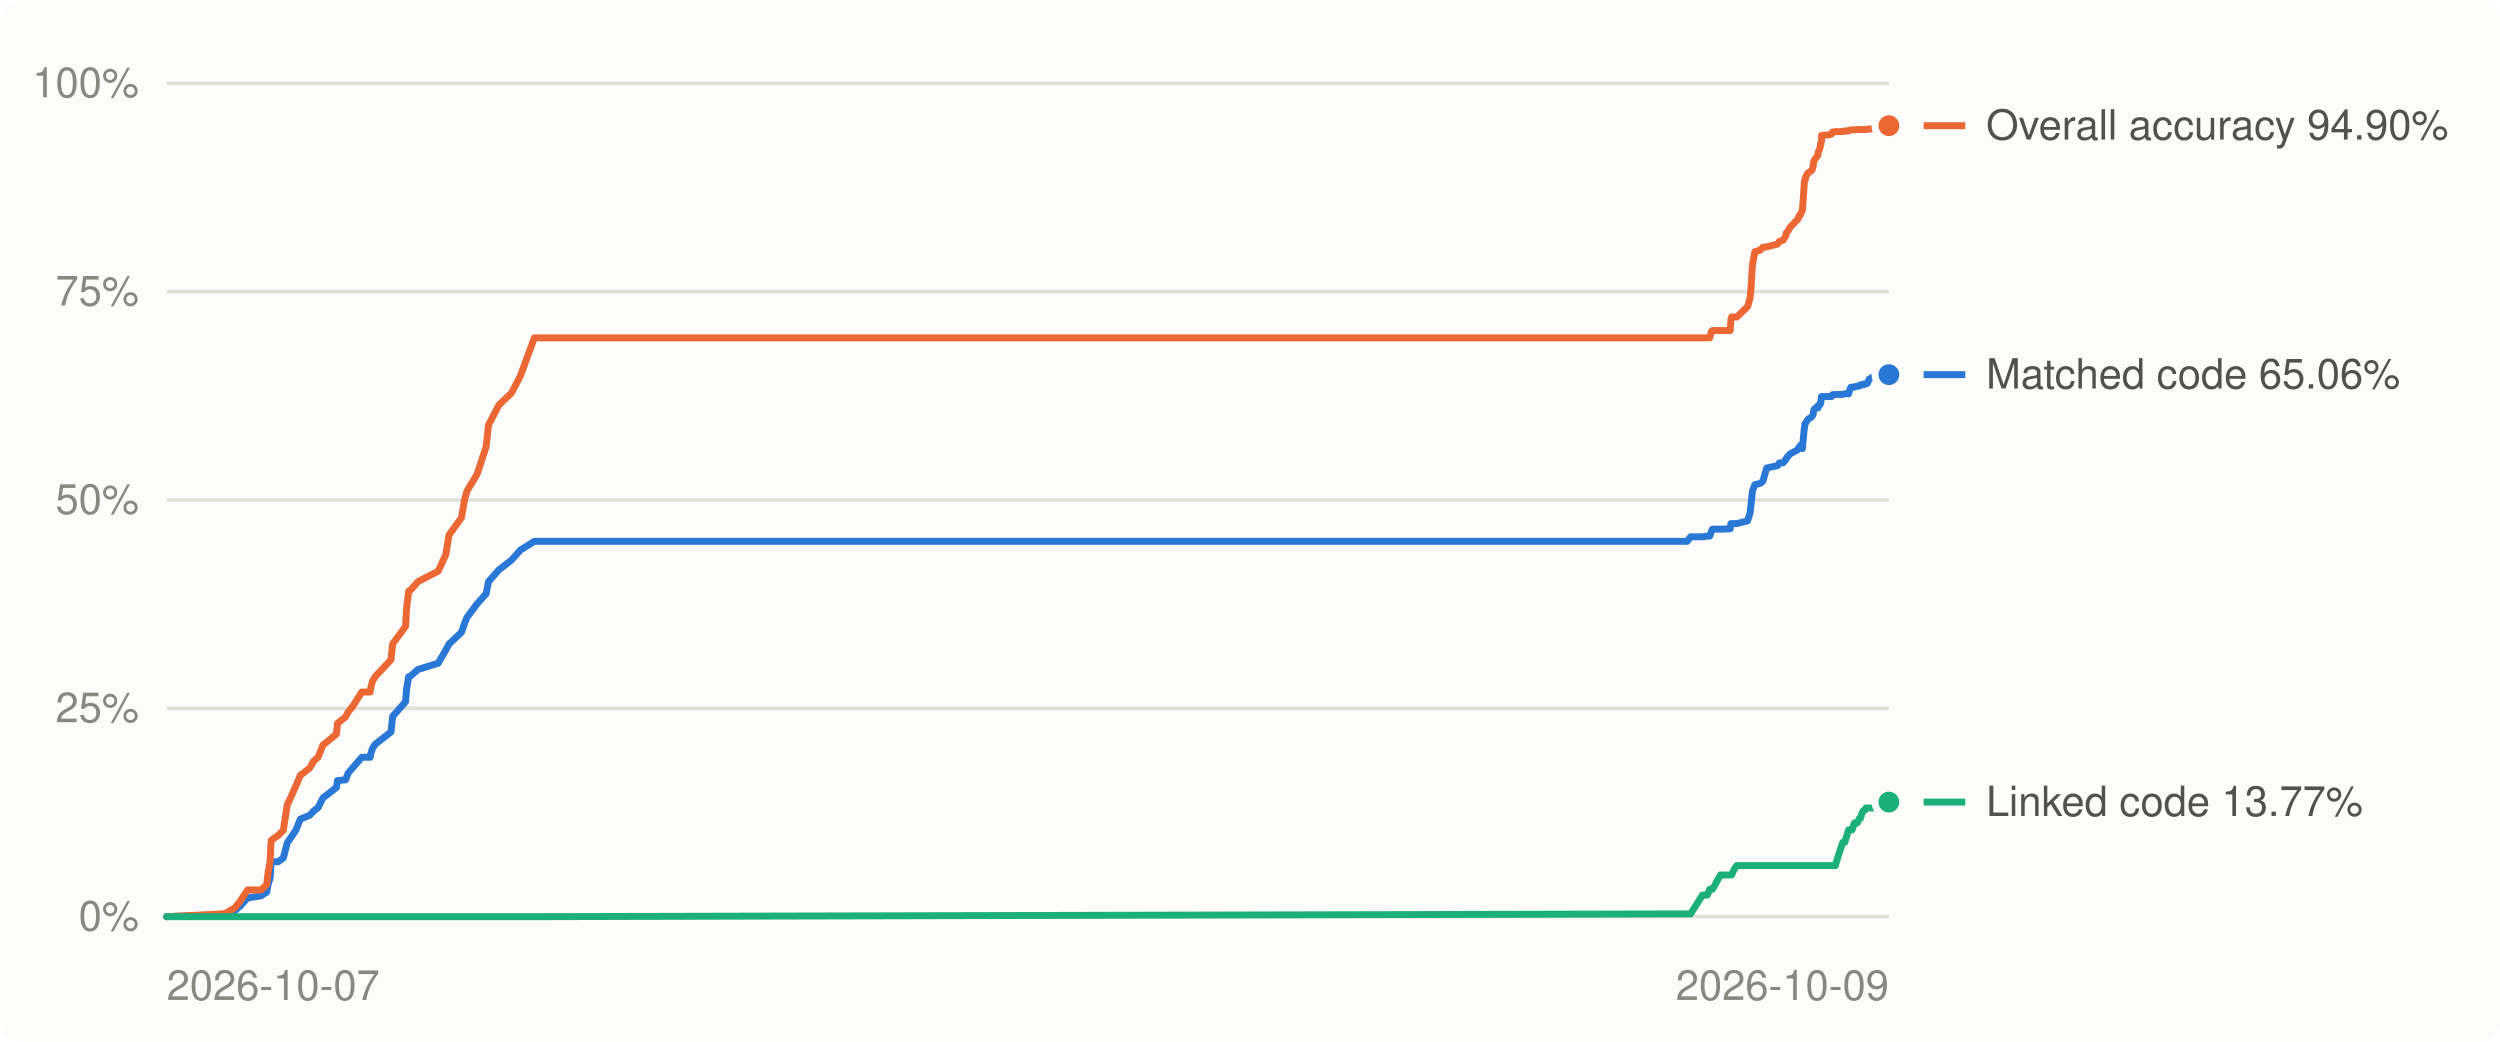
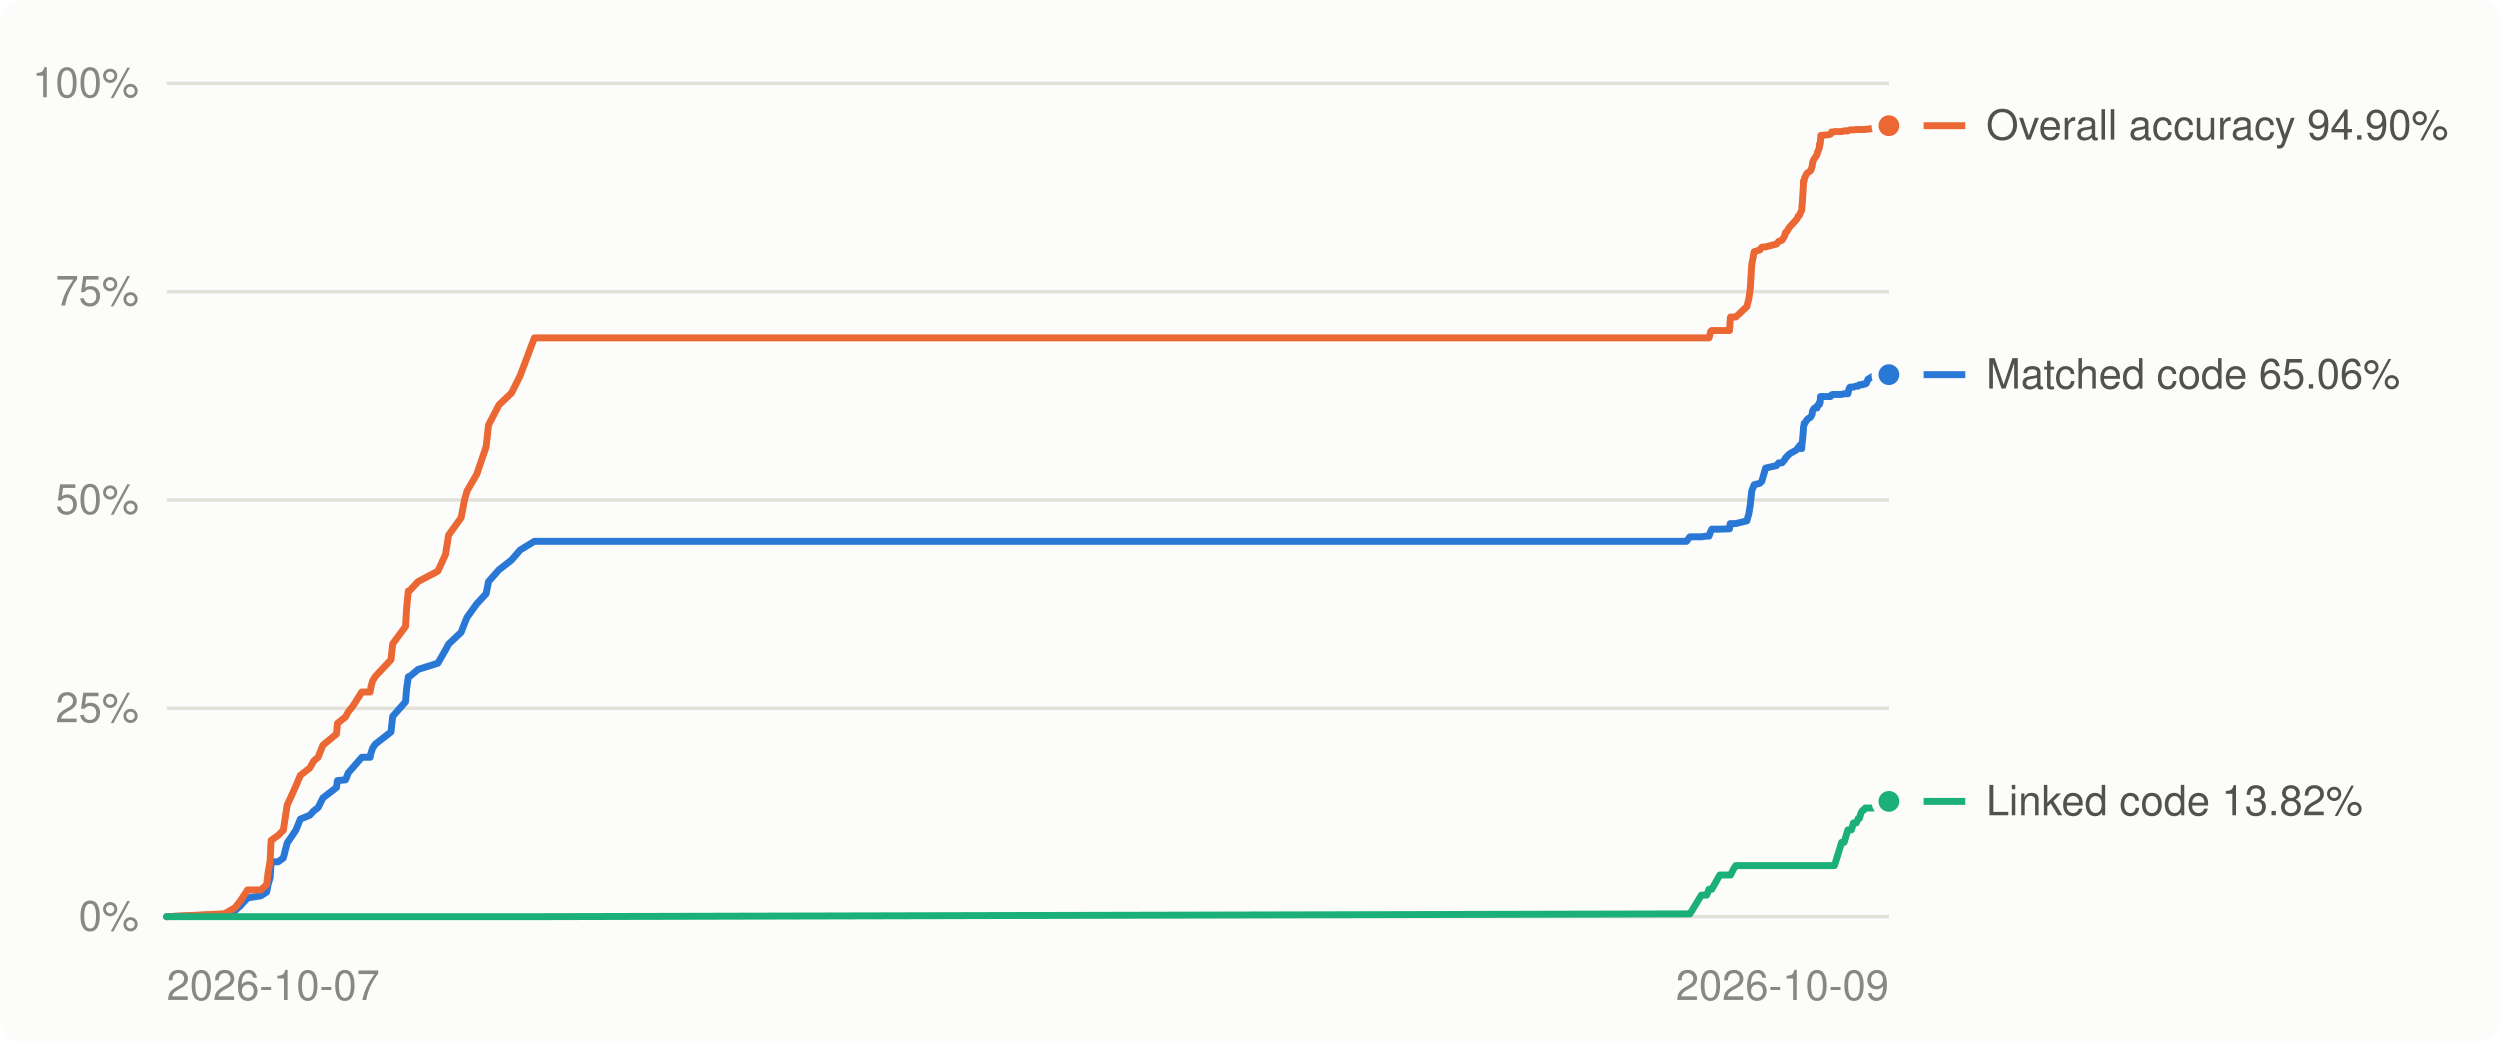
<svg xmlns="http://www.w3.org/2000/svg" viewBox="0 0 720 300" width="720" height="300" role="img" aria-label="Decompilation progress over time">
  <style>
.bg{fill:#fcfcfb}.grid{stroke:#e1e0d9}.muted{fill:#898781}.lbl{fill:#52514e}.ln0{stroke:#2a78d6}.dot0{fill:#2a78d6;stroke:#fcfcfb}.ln1{stroke:#eb6834}.dot1{fill:#eb6834;stroke:#fcfcfb}.ln2{stroke:#1baf7a}.dot2{fill:#1baf7a;stroke:#fcfcfb}
@media (prefers-color-scheme: dark){.bg{fill:#1a1a19}.grid{stroke:#2c2c2a}.muted{fill:#898781}.lbl{fill:#c3c2b7}.ln0{stroke:#3987e5}.dot0{fill:#3987e5;stroke:#1a1a19}.ln1{stroke:#d95926}.dot1{fill:#d95926;stroke:#1a1a19}.ln2{stroke:#199e70}.dot2{fill:#199e70;stroke:#1a1a19}}
text{font:12px -apple-system,BlinkMacSystemFont,'Segoe UI',Helvetica,Arial,sans-serif}
</style>
  <rect class="bg" width="720" height="300" rx="6" />
  <line x1="48" x2="544" y1="264.0" y2="264.0" class="grid" stroke-width="1" />
  <text x="40" y="268.0" class="muted" text-anchor="end">0%</text>
  <line x1="48" x2="544" y1="204.0" y2="204.0" class="grid" stroke-width="1" />
  <text x="40" y="208.0" class="muted" text-anchor="end">25%</text>
  <line x1="48" x2="544" y1="144.0" y2="144.0" class="grid" stroke-width="1" />
  <text x="40" y="148.0" class="muted" text-anchor="end">50%</text>
  <line x1="48" x2="544" y1="84.0" y2="84.0" class="grid" stroke-width="1" />
  <text x="40" y="88.0" class="muted" text-anchor="end">75%</text>
  <line x1="48" x2="544" y1="24.0" y2="24.0" class="grid" stroke-width="1" />
  <text x="40" y="28.0" class="muted" text-anchor="end">100%</text>
  <text class="muted" x="48.0" y="288" text-anchor="start">2026-10-07</text>
  <text class="muted" x="544.0" y="288" text-anchor="end">2026-10-09</text>
-   <polyline points="48.0,264.0 64.0,263.4 64.8,263.3 67.7,262.2 69.2,260.9 71.3,258.6 75.2,258.0 76.8,256.9 77.2,254.8 77.8,252.8 78.0,249.7 78.1,248.2 80.1,248.2 81.6,247.1 82.7,242.8 85.2,239.1 86.5,235.9 89.2,234.8 90.4,233.5 91.6,232.6 93.0,229.8 96.9,226.8 97.2,224.8 99.5,224.6 100.3,222.6 101.6,221.1 104.2,218.1 106.6,218.1 106.8,217.0 107.3,215.5 108.1,214.3 112.6,210.8 113.1,206.3 116.8,202.1 117.1,198.4 117.7,194.9 118.0,194.9 120.4,192.8 126.2,191.0 128.4,187.2 129.3,185.5 132.9,182.1 133.8,179.5 134.5,177.8 137.4,173.9 140.0,171.0 140.7,167.5 143.7,164.1 147.3,161.3 149.9,158.4 153.9,155.9 485.9,155.9 486.9,154.6 490.3,154.6 491.7,154.4 492.4,154.4 492.9,153.0 493.2,152.4 495.5,152.4 498.3,152.3 498.5,150.8 498.7,150.8 499.4,150.8 500.2,150.8 503.3,150.0 504.0,147.8 504.3,145.3 504.7,141.4 505.4,139.6 507.0,139.2 507.7,138.6 508.8,134.8 511.9,134.1 512.5,133.3 513.5,133.3 514.3,132.4 514.5,131.9 514.9,131.5 515.0,131.4 515.3,131.0 515.6,130.7 517.8,129.5 518.1,128.8 518.4,128.7 518.6,128.2 519.1,129.2 519.2,127.6 519.3,127.0 519.6,123.7 519.7,123.1 519.8,122.2 519.9,121.9 520.0,121.9 520.6,120.9 520.9,120.6 521.6,120.2 521.9,119.9 522.2,119.3 522.3,118.4 522.4,118.0 522.9,117.5 523.6,117.5 523.6,116.8 524.2,116.5 524.3,115.9 524.4,115.9 524.6,114.2 524.6,114.2 525.8,114.2 526.9,114.2 527.5,114.2 527.7,113.7 527.8,113.7 528.3,113.6 528.6,113.6 528.9,113.6 530.7,113.6 531.3,113.4 532.4,113.4 532.8,112.0 533.1,111.5 533.4,111.5 534.1,111.5 534.1,111.4 534.9,111.2 535.5,111.2 535.8,110.8 536.2,110.8 536.7,110.8 536.7,110.6 537.2,110.6 537.3,110.6 537.4,110.6 537.8,110.4 538.3,109.2 540.0,108.2 543.4,108.2 543.6,107.9 543.7,107.9 543.9,107.9 544.0,107.9" fill="none" class="ln0" stroke-width="2" stroke-linejoin="round" stroke-linecap="round" />
-   <polyline points="48.0,264.0 64.0,263.2 64.8,263.1 67.7,261.4 69.2,259.5 71.3,256.3 75.2,256.3 76.8,254.8 77.2,251.4 77.8,247.9 78.0,243.5 78.1,242.0 80.1,240.6 81.6,239.1 82.7,231.9 85.2,226.4 86.5,223.3 89.2,221.2 90.4,219.1 91.6,218.1 93.0,214.6 96.9,211.4 97.2,208.3 99.5,206.5 100.3,205.0 101.6,203.4 104.2,199.3 106.6,199.3 106.8,198.0 107.3,196.1 108.1,194.8 112.6,190.0 113.1,185.4 116.8,180.4 117.1,175.2 117.7,170.2 118.0,170.2 120.4,167.5 126.2,164.5 128.4,159.7 129.3,154.1 132.9,149.1 133.8,143.9 134.5,141.4 137.4,136.6 140.0,128.7 140.7,122.4 143.7,116.6 147.3,113.2 149.9,108.2 153.9,97.3 485.9,97.3 486.9,97.3 490.3,97.3 491.7,97.3 492.4,97.3 492.9,95.4 493.2,95.2 495.5,95.2 498.3,95.2 498.5,92.1 498.7,91.3 499.4,91.3 500.2,91.3 503.3,88.3 504.0,85.9 504.3,82.9 504.7,76.3 505.4,72.5 507.0,72.0 507.7,71.2 508.8,71.1 511.9,70.3 512.5,69.5 513.5,69.2 514.3,67.9 514.5,67.0 514.9,66.6 515.0,66.5 515.3,65.9 515.6,65.4 517.8,63.1 518.1,62.2 518.4,62.1 518.6,61.6 519.1,60.5 519.2,58.9 519.3,57.9 519.6,53.2 519.7,52.1 519.8,52.1 519.9,51.8 520.0,51.1 520.6,49.9 520.9,49.7 521.6,49.2 521.9,48.9 522.2,47.9 522.3,47.0 522.4,46.3 522.9,45.6 523.6,44.6 523.6,44.0 524.2,42.5 524.3,41.5 524.4,41.5 524.6,40.4 524.6,39.0 525.8,38.9 526.9,38.8 527.5,38.6 527.7,38.1 527.8,38.0 528.3,38.0 528.6,37.9 528.9,37.9 530.7,37.9 531.3,37.7 532.4,37.7 532.8,37.5 533.1,37.4 533.4,37.4 534.1,37.4 534.1,37.4 534.9,37.3 535.5,37.3 535.8,37.3 536.2,37.3 536.7,37.3 536.7,37.3 537.2,37.3 537.3,37.3 537.4,37.3 537.8,37.2 538.3,37.2 540.0,36.9 543.4,36.9 543.6,36.9 543.7,36.9 543.9,36.2 544.0,36.2" fill="none" class="ln1" stroke-width="2" stroke-linejoin="round" stroke-linecap="round" />
-   <polyline points="48.0,264.0 64.0,264.0 64.8,264.0 67.7,264.0 69.2,264.0 71.3,264.0 75.2,264.0 76.8,264.0 77.2,264.0 77.8,264.0 78.0,264.0 78.1,264.0 80.1,264.0 81.6,264.0 82.7,264.0 85.2,264.0 86.5,264.0 89.2,264.0 90.4,264.0 91.6,264.0 93.0,264.0 96.9,264.0 97.2,264.0 99.5,264.0 100.3,264.0 101.6,264.0 104.2,264.0 106.6,264.0 106.8,264.0 107.3,264.0 108.1,264.0 112.6,264.0 113.1,264.0 116.8,264.0 117.1,264.0 117.7,264.0 118.0,264.0 120.4,264.0 126.2,264.0 128.4,264.0 129.3,264.0 132.9,264.0 133.8,264.0 134.5,264.0 137.4,264.0 140.0,264.0 140.7,264.0 143.7,264.0 147.3,264.0 149.9,264.0 153.9,264.0 485.9,263.2 486.9,263.2 490.3,257.8 491.7,257.8 492.4,256.1 492.9,256.1 493.2,256.1 495.5,252.0 498.3,252.0 498.5,252.0 498.7,252.0 499.4,250.4 500.2,249.3 503.3,249.3 504.0,249.3 504.3,249.3 504.7,249.3 505.4,249.3 507.0,249.3 507.7,249.3 508.8,249.3 511.9,249.3 512.5,249.3 513.5,249.3 514.3,249.3 514.5,249.3 514.9,249.3 515.0,249.3 515.3,249.3 515.6,249.3 517.8,249.3 518.1,249.3 518.4,249.3 518.6,249.3 519.1,249.3 519.2,249.3 519.3,249.3 519.6,249.3 519.7,249.3 519.8,249.3 519.9,249.3 520.0,249.3 520.6,249.3 520.9,249.3 521.6,249.3 521.9,249.3 522.2,249.3 522.3,249.3 522.4,249.3 522.9,249.3 523.6,249.3 523.6,249.3 524.2,249.3 524.3,249.3 524.4,249.3 524.6,249.3 524.6,249.3 525.8,249.3 526.9,249.3 527.5,249.3 527.7,249.3 527.8,249.3 528.3,249.3 528.6,249.3 528.9,248.1 530.7,242.6 531.3,242.6 532.4,239.0 532.8,239.0 533.1,239.0 533.4,239.0 534.1,237.0 534.1,237.0 534.9,237.0 535.5,235.7 535.8,235.7 536.2,234.3 536.7,233.4 536.7,233.4 537.2,233.2 537.3,232.9 537.4,232.7 537.8,232.7 538.3,232.7 540.0,232.7 543.4,232.1 543.6,232.1 543.7,231.1 543.9,231.1 544.0,231.0" fill="none" class="ln2" stroke-width="2" stroke-linejoin="round" stroke-linecap="round" />
+   <polyline points="48.0,264.0 64.0,263.4 64.8,263.3 67.7,262.2 69.2,260.9 71.3,258.6 75.1,258.0 76.8,256.9 77.2,254.8 77.8,252.8 78.0,249.7 78.1,248.2 80.1,248.2 81.6,247.1 82.7,242.8 85.2,239.1 86.5,235.9 89.2,234.8 90.4,233.5 91.6,232.6 93.0,229.8 96.9,226.8 97.2,224.8 99.5,224.6 100.3,222.6 101.6,221.1 104.2,218.1 106.6,218.1 106.8,217.0 107.3,215.5 108.1,214.3 112.6,210.8 113.1,206.3 116.8,202.1 117.1,198.4 117.6,194.9 117.9,194.9 120.4,192.8 126.1,191.0 128.3,187.2 129.2,185.5 132.8,182.1 133.8,179.5 134.5,177.8 137.3,173.9 140.0,171.0 140.7,167.5 143.7,164.1 147.3,161.3 149.8,158.4 153.9,155.9 485.7,155.9 486.7,154.6 490.0,154.6 491.5,154.4 492.2,154.4 492.7,153.0 493.0,152.4 495.3,152.4 498.1,152.3 498.3,150.8 498.4,150.8 499.2,150.8 499.9,150.8 503.1,150.0 503.7,147.8 504.1,145.3 504.5,141.4 505.2,139.6 506.8,139.2 507.4,138.6 508.5,134.8 511.6,134.1 512.3,133.3 513.2,133.3 514.0,132.4 514.2,131.9 514.7,131.5 514.7,131.4 515.1,131.0 515.4,130.7 517.5,129.5 517.9,128.8 518.2,128.7 518.4,128.2 518.9,129.2 519.0,127.6 519.1,127.0 519.4,123.7 519.4,123.1 519.6,122.2 519.6,121.9 519.8,121.9 520.4,120.9 520.7,120.6 521.4,120.2 521.6,119.9 521.9,119.3 522.0,118.4 522.2,118.0 522.6,117.5 523.3,117.5 523.4,116.8 524.0,116.5 524.0,115.9 524.2,115.9 524.3,114.2 524.4,114.2 525.6,114.2 526.7,114.2 527.2,114.2 527.5,113.7 527.5,113.7 528.0,113.6 528.3,113.6 528.7,113.6 530.4,113.6 531.1,113.4 532.2,113.4 532.5,112.0 532.8,111.5 533.2,111.5 533.8,111.5 533.9,111.4 534.6,111.2 535.2,111.2 535.5,110.8 535.9,110.8 536.4,110.8 536.5,110.6 536.9,110.6 537.1,110.6 537.2,110.6 537.5,110.4 538.0,109.2 539.7,108.2 543.1,108.2 543.3,107.9 543.5,107.9 543.6,107.9 543.7,107.9 544.0,107.9" fill="none" class="ln0" stroke-width="2" stroke-linejoin="round" stroke-linecap="round" />
+   <polyline points="48.0,264.0 64.0,263.2 64.8,263.1 67.7,261.4 69.2,259.5 71.3,256.3 75.1,256.3 76.8,254.8 77.2,251.4 77.8,247.9 78.0,243.5 78.1,242.0 80.1,240.6 81.6,239.1 82.7,231.9 85.2,226.4 86.5,223.3 89.2,221.2 90.4,219.1 91.6,218.1 93.0,214.6 96.9,211.4 97.2,208.3 99.5,206.5 100.3,205.0 101.6,203.4 104.2,199.3 106.6,199.3 106.8,198.0 107.3,196.1 108.1,194.8 112.6,190.0 113.1,185.4 116.8,180.4 117.1,175.2 117.6,170.2 117.9,170.2 120.4,167.5 126.1,164.5 128.3,159.7 129.2,154.1 132.8,149.1 133.8,143.9 134.5,141.4 137.3,136.6 140.0,128.7 140.7,122.4 143.7,116.6 147.3,113.2 149.8,108.2 153.9,97.3 485.7,97.3 486.7,97.3 490.0,97.3 491.5,97.3 492.2,97.3 492.7,95.4 493.0,95.2 495.3,95.2 498.1,95.2 498.3,92.1 498.4,91.3 499.2,91.3 499.9,91.3 503.1,88.3 503.7,85.9 504.1,82.9 504.5,76.3 505.2,72.5 506.8,72.0 507.4,71.2 508.5,71.1 511.6,70.3 512.3,69.5 513.2,69.2 514.0,67.9 514.2,67.0 514.7,66.6 514.7,66.5 515.1,65.9 515.4,65.4 517.5,63.1 517.9,62.2 518.2,62.1 518.4,61.6 518.9,60.5 519.0,58.9 519.1,57.9 519.4,53.2 519.4,52.1 519.6,52.1 519.6,51.8 519.8,51.1 520.4,49.9 520.7,49.7 521.4,49.2 521.6,48.9 521.9,47.9 522.0,47.0 522.2,46.3 522.6,45.6 523.3,44.6 523.4,44.0 524.0,42.5 524.0,41.5 524.2,41.5 524.3,40.4 524.4,39.0 525.6,38.9 526.7,38.8 527.2,38.6 527.5,38.1 527.5,38.0 528.0,38.0 528.3,37.9 528.7,37.9 530.4,37.9 531.1,37.7 532.2,37.7 532.5,37.5 532.8,37.4 533.2,37.4 533.8,37.4 533.9,37.4 534.6,37.3 535.2,37.3 535.5,37.3 535.9,37.3 536.4,37.3 536.5,37.3 536.9,37.3 537.1,37.3 537.2,37.3 537.5,37.2 538.0,37.2 539.7,36.9 543.1,36.9 543.3,36.9 543.5,36.9 543.6,36.2 543.7,36.2 544.0,36.2" fill="none" class="ln1" stroke-width="2" stroke-linejoin="round" stroke-linecap="round" />
+   <polyline points="48.0,264.0 64.0,264.0 64.8,264.0 67.7,264.0 69.2,264.0 71.3,264.0 75.1,264.0 76.8,264.0 77.2,264.0 77.8,264.0 78.0,264.0 78.1,264.0 80.1,264.0 81.6,264.0 82.7,264.0 85.2,264.0 86.5,264.0 89.2,264.0 90.4,264.0 91.6,264.0 93.0,264.0 96.9,264.0 97.2,264.0 99.5,264.0 100.3,264.0 101.6,264.0 104.2,264.0 106.6,264.0 106.8,264.0 107.3,264.0 108.1,264.0 112.6,264.0 113.1,264.0 116.8,264.0 117.1,264.0 117.6,264.0 117.9,264.0 120.4,264.0 126.1,264.0 128.3,264.0 129.2,264.0 132.8,264.0 133.8,264.0 134.5,264.0 137.3,264.0 140.0,264.0 140.7,264.0 143.7,264.0 147.3,264.0 149.8,264.0 153.9,264.0 485.7,263.2 486.7,263.2 490.0,257.8 491.5,257.8 492.2,256.1 492.7,256.1 493.0,256.1 495.3,252.0 498.1,252.0 498.3,252.0 498.4,252.0 499.2,250.4 499.9,249.3 503.1,249.3 503.7,249.3 504.1,249.3 504.5,249.3 505.2,249.3 506.8,249.3 507.4,249.3 508.5,249.3 511.6,249.3 512.3,249.3 513.2,249.3 514.0,249.3 514.2,249.3 514.7,249.3 514.7,249.3 515.1,249.3 515.4,249.3 517.5,249.3 517.9,249.3 518.2,249.3 518.4,249.3 518.9,249.3 519.0,249.3 519.1,249.3 519.4,249.3 519.4,249.3 519.6,249.3 519.6,249.3 519.8,249.3 520.4,249.3 520.7,249.3 521.4,249.3 521.6,249.3 521.9,249.3 522.0,249.3 522.2,249.3 522.6,249.3 523.3,249.3 523.4,249.3 524.0,249.3 524.0,249.3 524.2,249.3 524.3,249.3 524.4,249.3 525.6,249.3 526.7,249.3 527.2,249.3 527.5,249.3 527.5,249.3 528.0,249.3 528.3,249.3 528.7,248.1 530.4,242.6 531.1,242.6 532.2,239.0 532.5,239.0 532.8,239.0 533.2,239.0 533.8,237.0 533.9,237.0 534.6,237.0 535.2,235.7 535.5,235.7 535.9,234.3 536.4,233.4 536.5,233.4 536.9,233.2 537.1,232.9 537.2,232.7 537.5,232.7 538.0,232.7 539.7,232.7 543.1,232.1 543.3,232.1 543.5,231.1 543.6,231.1 543.7,231.0 544.0,230.8" fill="none" class="ln2" stroke-width="2" stroke-linejoin="round" stroke-linecap="round" />
  <circle cx="544.0" cy="107.9" r="4" class="dot0" stroke-width="2" />
  <circle cx="544.0" cy="36.2" r="4" class="dot1" stroke-width="2" />
-   <circle cx="544.0" cy="231.0" r="4" class="dot2" stroke-width="2" />
-   <line x1="554" x2="566" y1="231.0" y2="231.0" class="ln2" stroke-width="2" />
-   <text class="lbl" x="572" y="235.0">Linked code 13.77%</text>
+   <circle cx="544.0" cy="230.8" r="4" class="dot2" stroke-width="2" />
+   <line x1="554" x2="566" y1="230.8" y2="230.8" class="ln2" stroke-width="2" />
+   <text class="lbl" x="572" y="234.8">Linked code 13.82%</text>
  <line x1="554" x2="566" y1="107.9" y2="107.9" class="ln0" stroke-width="2" />
  <text class="lbl" x="572" y="111.9">Matched code 65.06%</text>
  <line x1="554" x2="566" y1="36.2" y2="36.2" class="ln1" stroke-width="2" />
  <text class="lbl" x="572" y="40.2">Overall accuracy 94.90%</text>
</svg>
